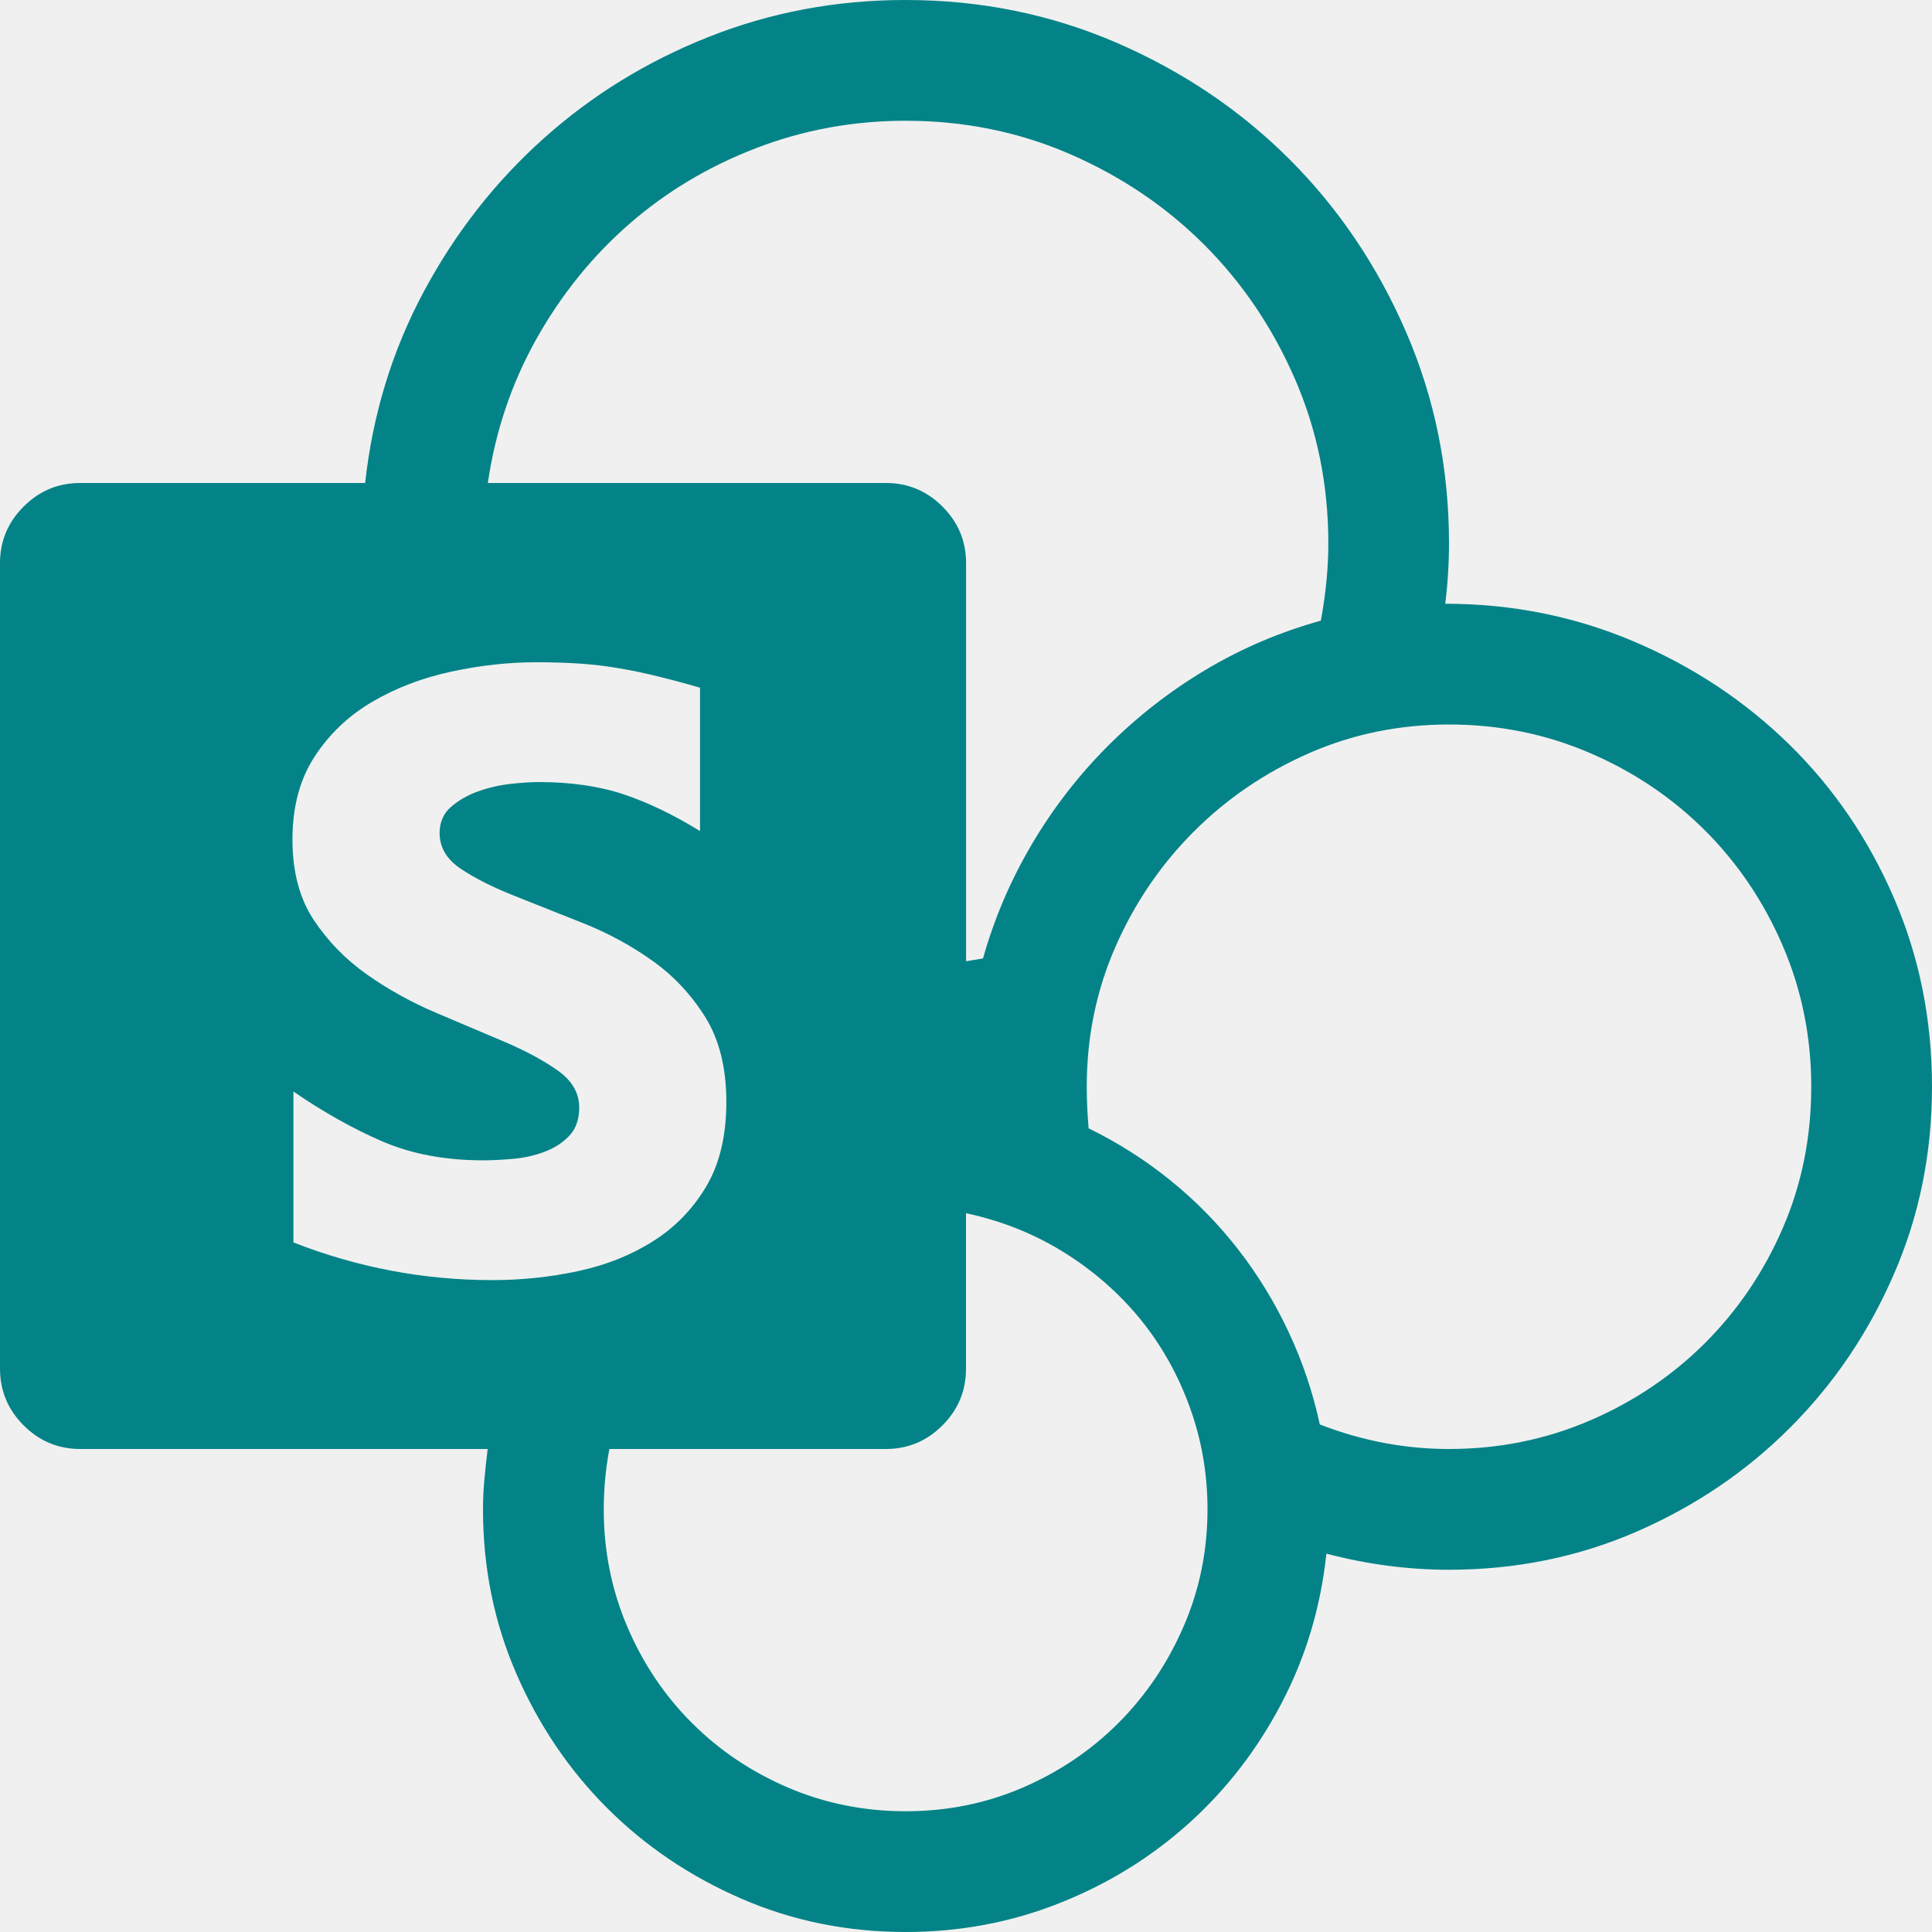
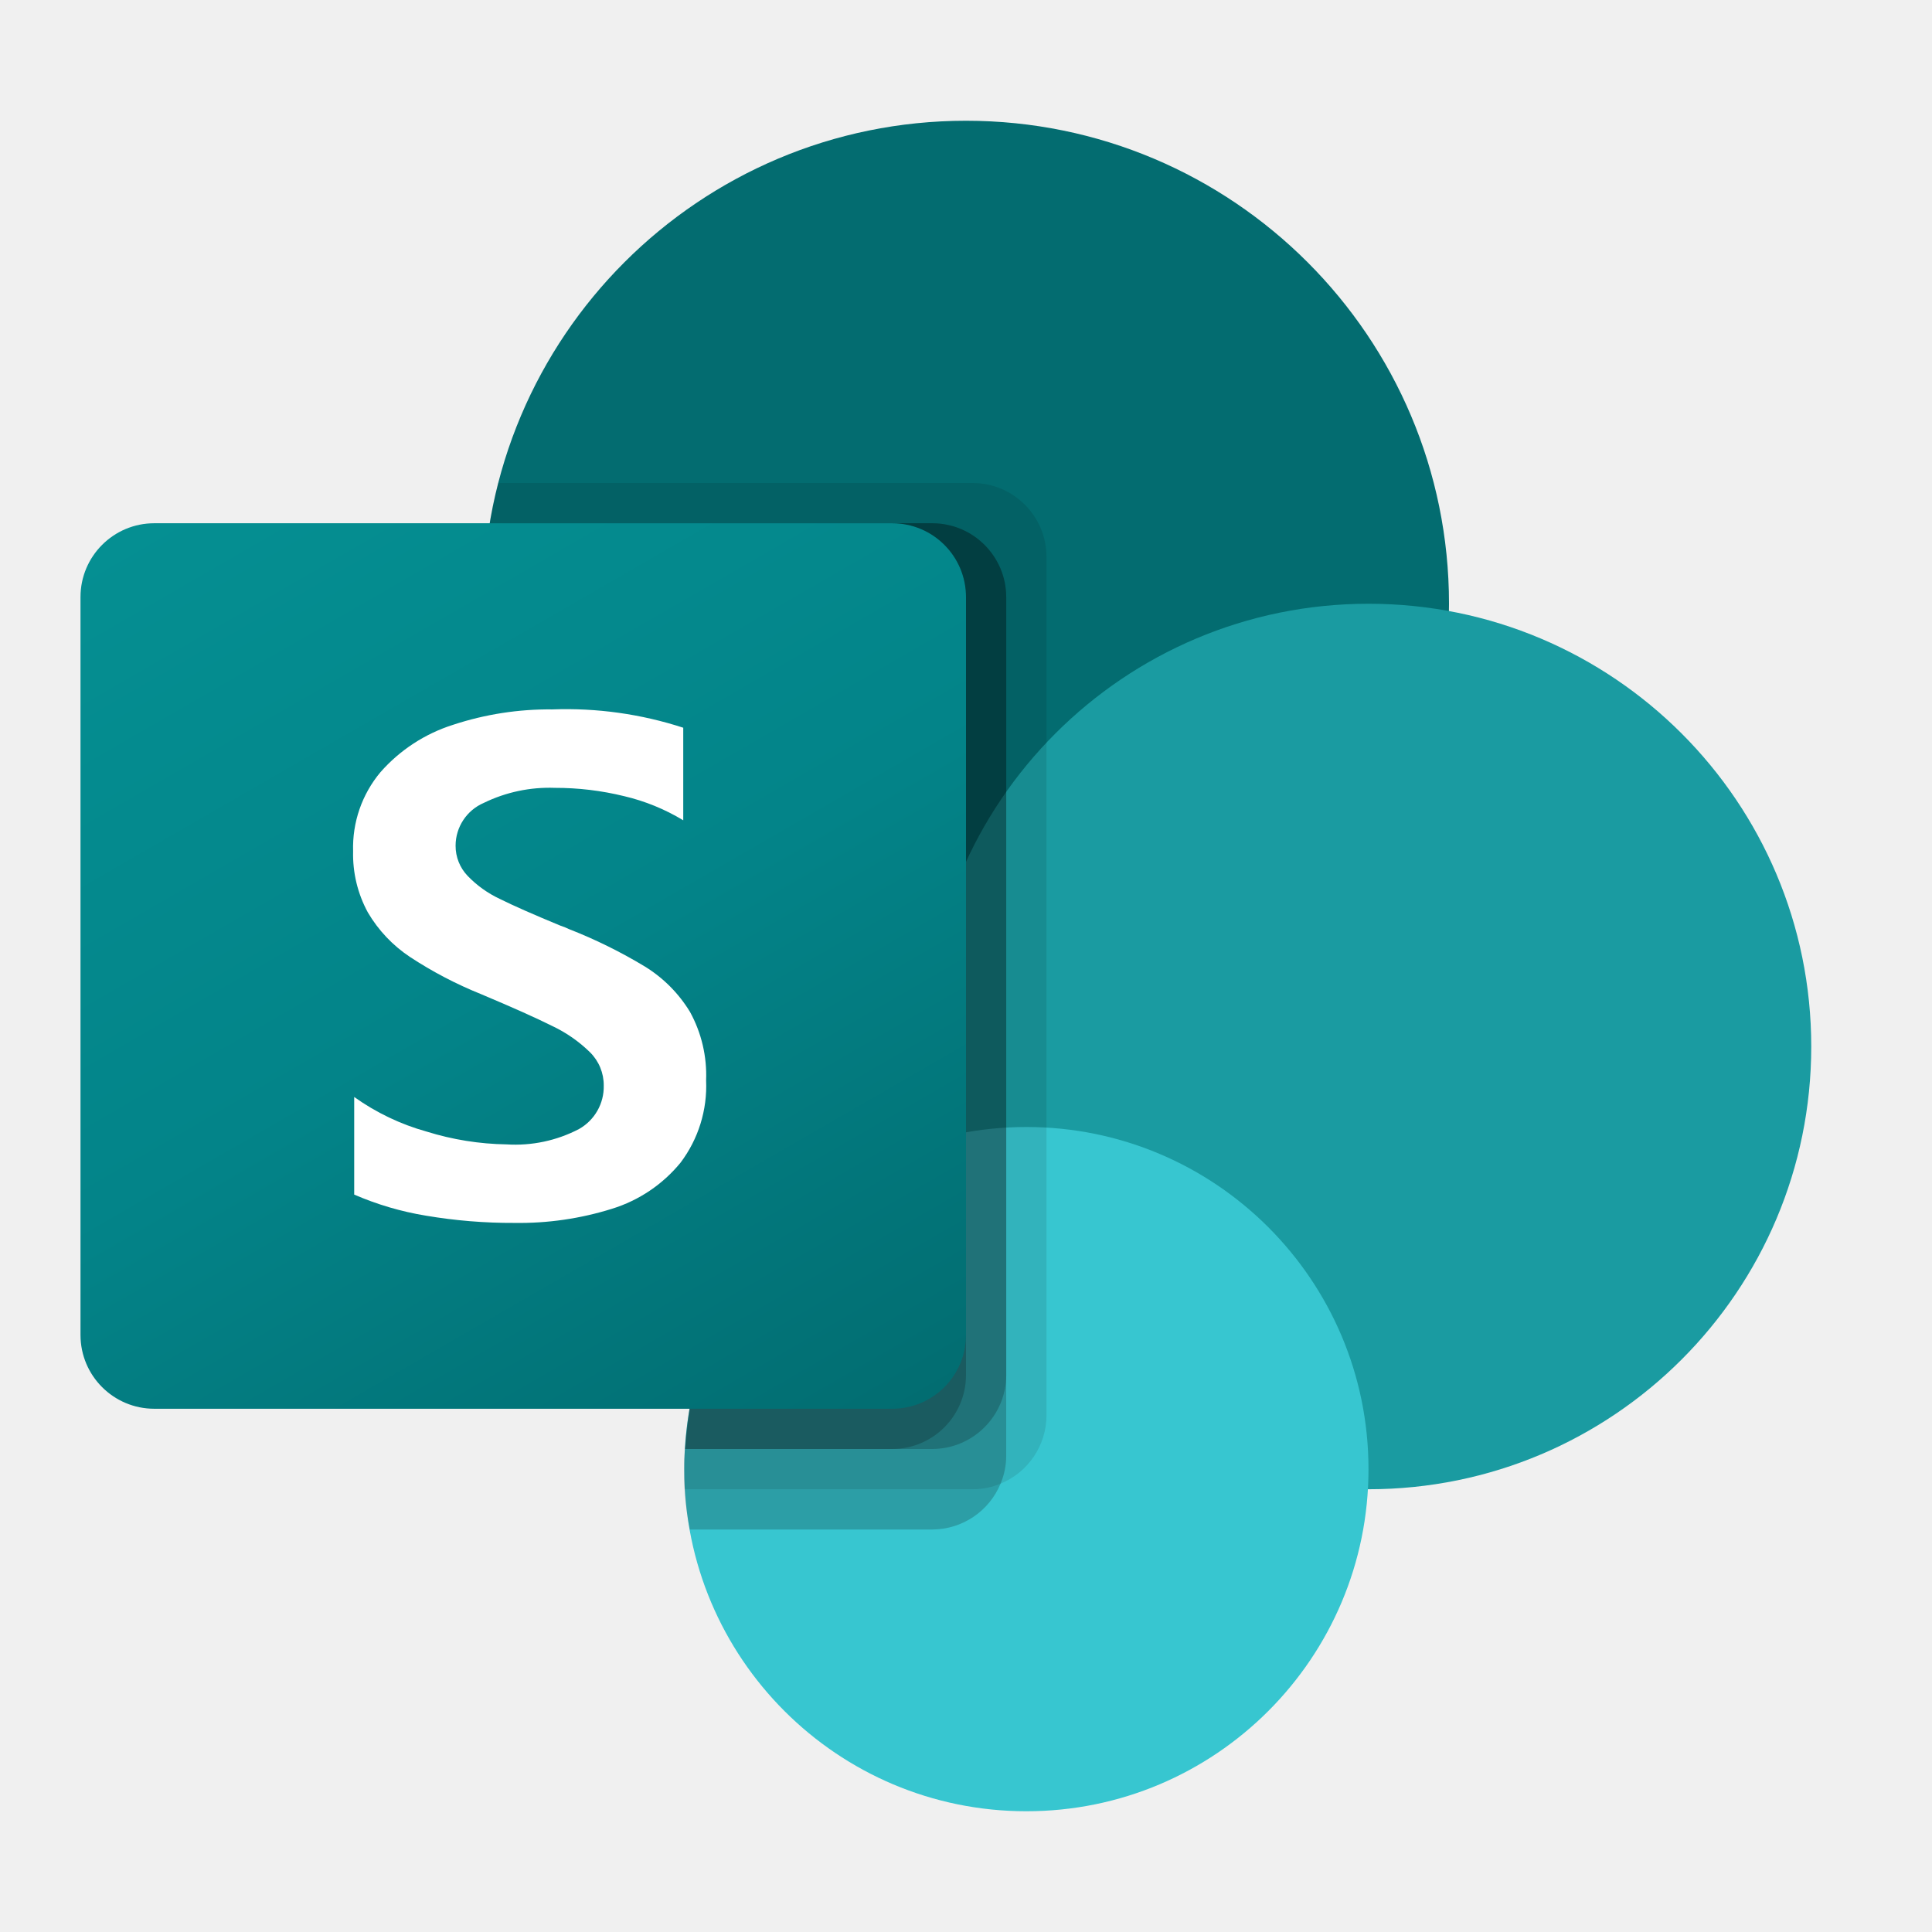
- <svg xmlns="http://www.w3.org/2000/svg" role="img" viewBox="0 0 24 24" fill="#038387">
-   <path d="M24 13.5q0 1.242-.475 2.332-.474 1.09-1.289 1.904-.814.815-1.904 1.29-1.09.474-2.332.474-.762 0-1.523-.2-.106.997-.557 1.858-.451.862-1.154 1.494-.704.633-1.606.99-.902.358-1.91.358-1.09 0-2.045-.416-.955-.416-1.664-1.125-.709-.709-1.125-1.664Q6 19.84 6 18.75q0-.188.018-.375.017-.188.04-.375H.997q-.41 0-.703-.293T0 17.004V6.996q0-.41.293-.703T.996 6h3.54q.14-1.277.726-2.373.586-1.096 1.488-1.904Q7.652.914 8.807.457 9.96 0 11.25 0q1.395 0 2.625.533T16.02 1.98q.914.915 1.447 2.145T18 6.75q0 .188-.012.375-.011.188-.035.375 1.242 0 2.344.469 1.101.468 1.928 1.277.826.809 1.3 1.904Q24 12.246 24 13.5zm-12.75-12q-.973 0-1.857.34-.885.34-1.577.943-.691.604-1.154 1.43Q6.2 5.039 6.06 6h4.945q.41 0 .703.293t.293.703v4.945l.21-.035q.212-.75.61-1.424.399-.673.944-1.218.545-.545 1.213-.944.668-.398 1.43-.61.093-.503.093-.96 0-1.09-.416-2.045-.416-.955-1.125-1.664-.709-.709-1.664-1.125Q12.34 1.5 11.25 1.5zM6.117 15.902q.54 0 1.06-.111.522-.111.932-.37.41-.257.662-.679.252-.422.252-1.055 0-.632-.263-1.054-.264-.422-.662-.703-.399-.282-.856-.463l-.855-.34q-.399-.158-.662-.334-.264-.176-.264-.445 0-.2.14-.323.141-.123.335-.193.193-.07.404-.094.21-.023.351-.023.598 0 1.055.152.457.153.95.457V8.543q-.282-.082-.522-.14-.24-.06-.475-.1-.234-.041-.486-.059-.252-.017-.557-.017-.515 0-1.054.117-.54.117-.979.375-.44.258-.715.68-.275.421-.275 1.03 0 .598.263.997.264.398.663.68.398.28.855.474l.856.363q.398.17.662.358.263.187.263.457 0 .222-.123.351-.123.13-.31.2-.188.07-.393.087-.205.018-.369.018-.703 0-1.248-.234-.545-.235-1.107-.621v1.875q1.195.468 2.472.468zM11.25 22.5q.773 0 1.453-.293t1.19-.803q.51-.51.808-1.195.299-.686.299-1.459 0-.668-.223-1.277-.222-.61-.62-1.096-.4-.486-.95-.826-.55-.34-1.207-.48v1.933q0 .41-.293.703t-.703.293H7.57q-.07.375-.07.75 0 .773.293 1.459t.803 1.195q.51.51 1.195.803.686.293 1.459.293zM18 18q.926 0 1.746-.352.82-.351 1.436-.966.615-.616.966-1.43.352-.815.352-1.752 0-.926-.352-1.746-.351-.82-.966-1.436-.616-.615-1.436-.966Q18.926 9 18 9t-1.74.357q-.815.358-1.43.973t-.973 1.43q-.357.814-.357 1.74 0 .129.006.258t.017.258q.551.27 1.02.65t.838.855q.369.475.627 1.026.258.55.387 1.148Q17.18 18 18 18Z" />
+ <svg xmlns="http://www.w3.org/2000/svg" viewBox="0 0 48 48" role="img" aria-label="Microsoft SharePoint">
+   <defs>
+     <linearGradient id="a" x1="5.822" y1="11.568" x2="20.178" y2="36.432" gradientUnits="userSpaceOnUse">
+       <stop offset="0" stop-color="#058f92" />
+       <stop offset=".5" stop-color="#038489" />
+       <stop offset="1" stop-color="#026d71" />
+     </linearGradient>
+   </defs>
+   <circle cx="24" cy="15" r="12" fill="#036c70" />
+   <circle cx="34" cy="26" r="11" fill="#1a9ba1" />
+   <circle cx="25.5" cy="36.5" r="8.5" fill="#37c6d0" />
+   <path fill="none" d="M0 0h48v48H0z" />
+   <path d="M26 13.83v21.34a1.841 1.841 0 0 1-1.14 1.69 1.772 1.772 0 0 1-.69.14h-7.16c-.01-.17-.01-.33-.01-.5a4.18 4.18 0 0 1 .02-.5 8.473 8.473 0 0 1 5.09-7.29v-1.86A11.986 11.986 0 0 1 12.17 13a8.455 8.455 0 0 1 .21-1h11.79A1.837 1.837 0 0 1 26 13.83z" opacity=".1" />
+   <path d="M23.17 13h-11a11.987 11.987 0 0 0 10.4 13.915c-3.1 1.47-5.359 5.645-5.551 9.085a4.18 4.18 0 0 0-.02.5c0 .17 0 .33.01.5a6.673 6.673 0 0 0 .13 1h6.03a1.841 1.841 0 0 0 1.69-1.14 1.772 1.772 0 0 0 .14-.69V14.83A1.837 1.837 0 0 0 23.17 13z" opacity=".2" />
+   <path d="M23.17 13h-11a11.988 11.988 0 0 0 10.208 13.891c-3 1.576-5.17 5.741-5.358 9.109h6.15A1.844 1.844 0 0 0 25 34.17V14.83A1.837 1.837 0 0 0 23.17 13z" opacity=".2" />
+   <path d="M22.17 13h-10a11.988 11.988 0 0 0 8.87 13.632A16.522 16.522 0 0 0 17.02 36h5.15A1.837 1.837 0 0 0 24 34.17V14.83A1.831 1.831 0 0 0 22.17 13z" opacity=".2" />
+   <rect x="2" y="13" width="22" height="22" rx="1.833" fill="url(#a)" />
+   <path d="M10.187 23.776a3.384 3.384 0 0 1-1.049-1.109 3.018 3.018 0 0 1-.365-1.517 2.919 2.919 0 0 1 .679-1.965 4.011 4.011 0 0 1 1.806-1.178 7.629 7.629 0 0 1 2.467-.382 9.392 9.392 0 0 1 3.25.455v2.3a5.073 5.073 0 0 0-1.47-.6 7.159 7.159 0 0 0-1.719-.206 3.719 3.719 0 0 0-1.767.374 1.159 1.159 0 0 0-.7 1.062 1.076 1.076 0 0 0 .3.752 2.69 2.69 0 0 0 .8.572q.5.249 1.5.662a1.519 1.519 0 0 1 .214.086 12.341 12.341 0 0 1 1.892.933 3.387 3.387 0 0 1 1.118 1.126 3.264 3.264 0 0 1 .4 1.7 3.162 3.162 0 0 1-.636 2.046 3.557 3.557 0 0 1-1.7 1.144 7.71 7.71 0 0 1-2.424.352 12.824 12.824 0 0 1-2.2-.18 7.534 7.534 0 0 1-1.783-.524v-2.425a5.746 5.746 0 0 0 1.8.86 7.042 7.042 0 0 0 1.986.318 3.42 3.42 0 0 0 1.8-.382A1.208 1.208 0 0 0 15 26.971a1.15 1.15 0 0 0-.34-.826 3.425 3.425 0 0 0-.937-.653q-.6-.3-1.767-.791a10.044 10.044 0 0 1-1.769-.925z" fill="#fff" />
</svg>
